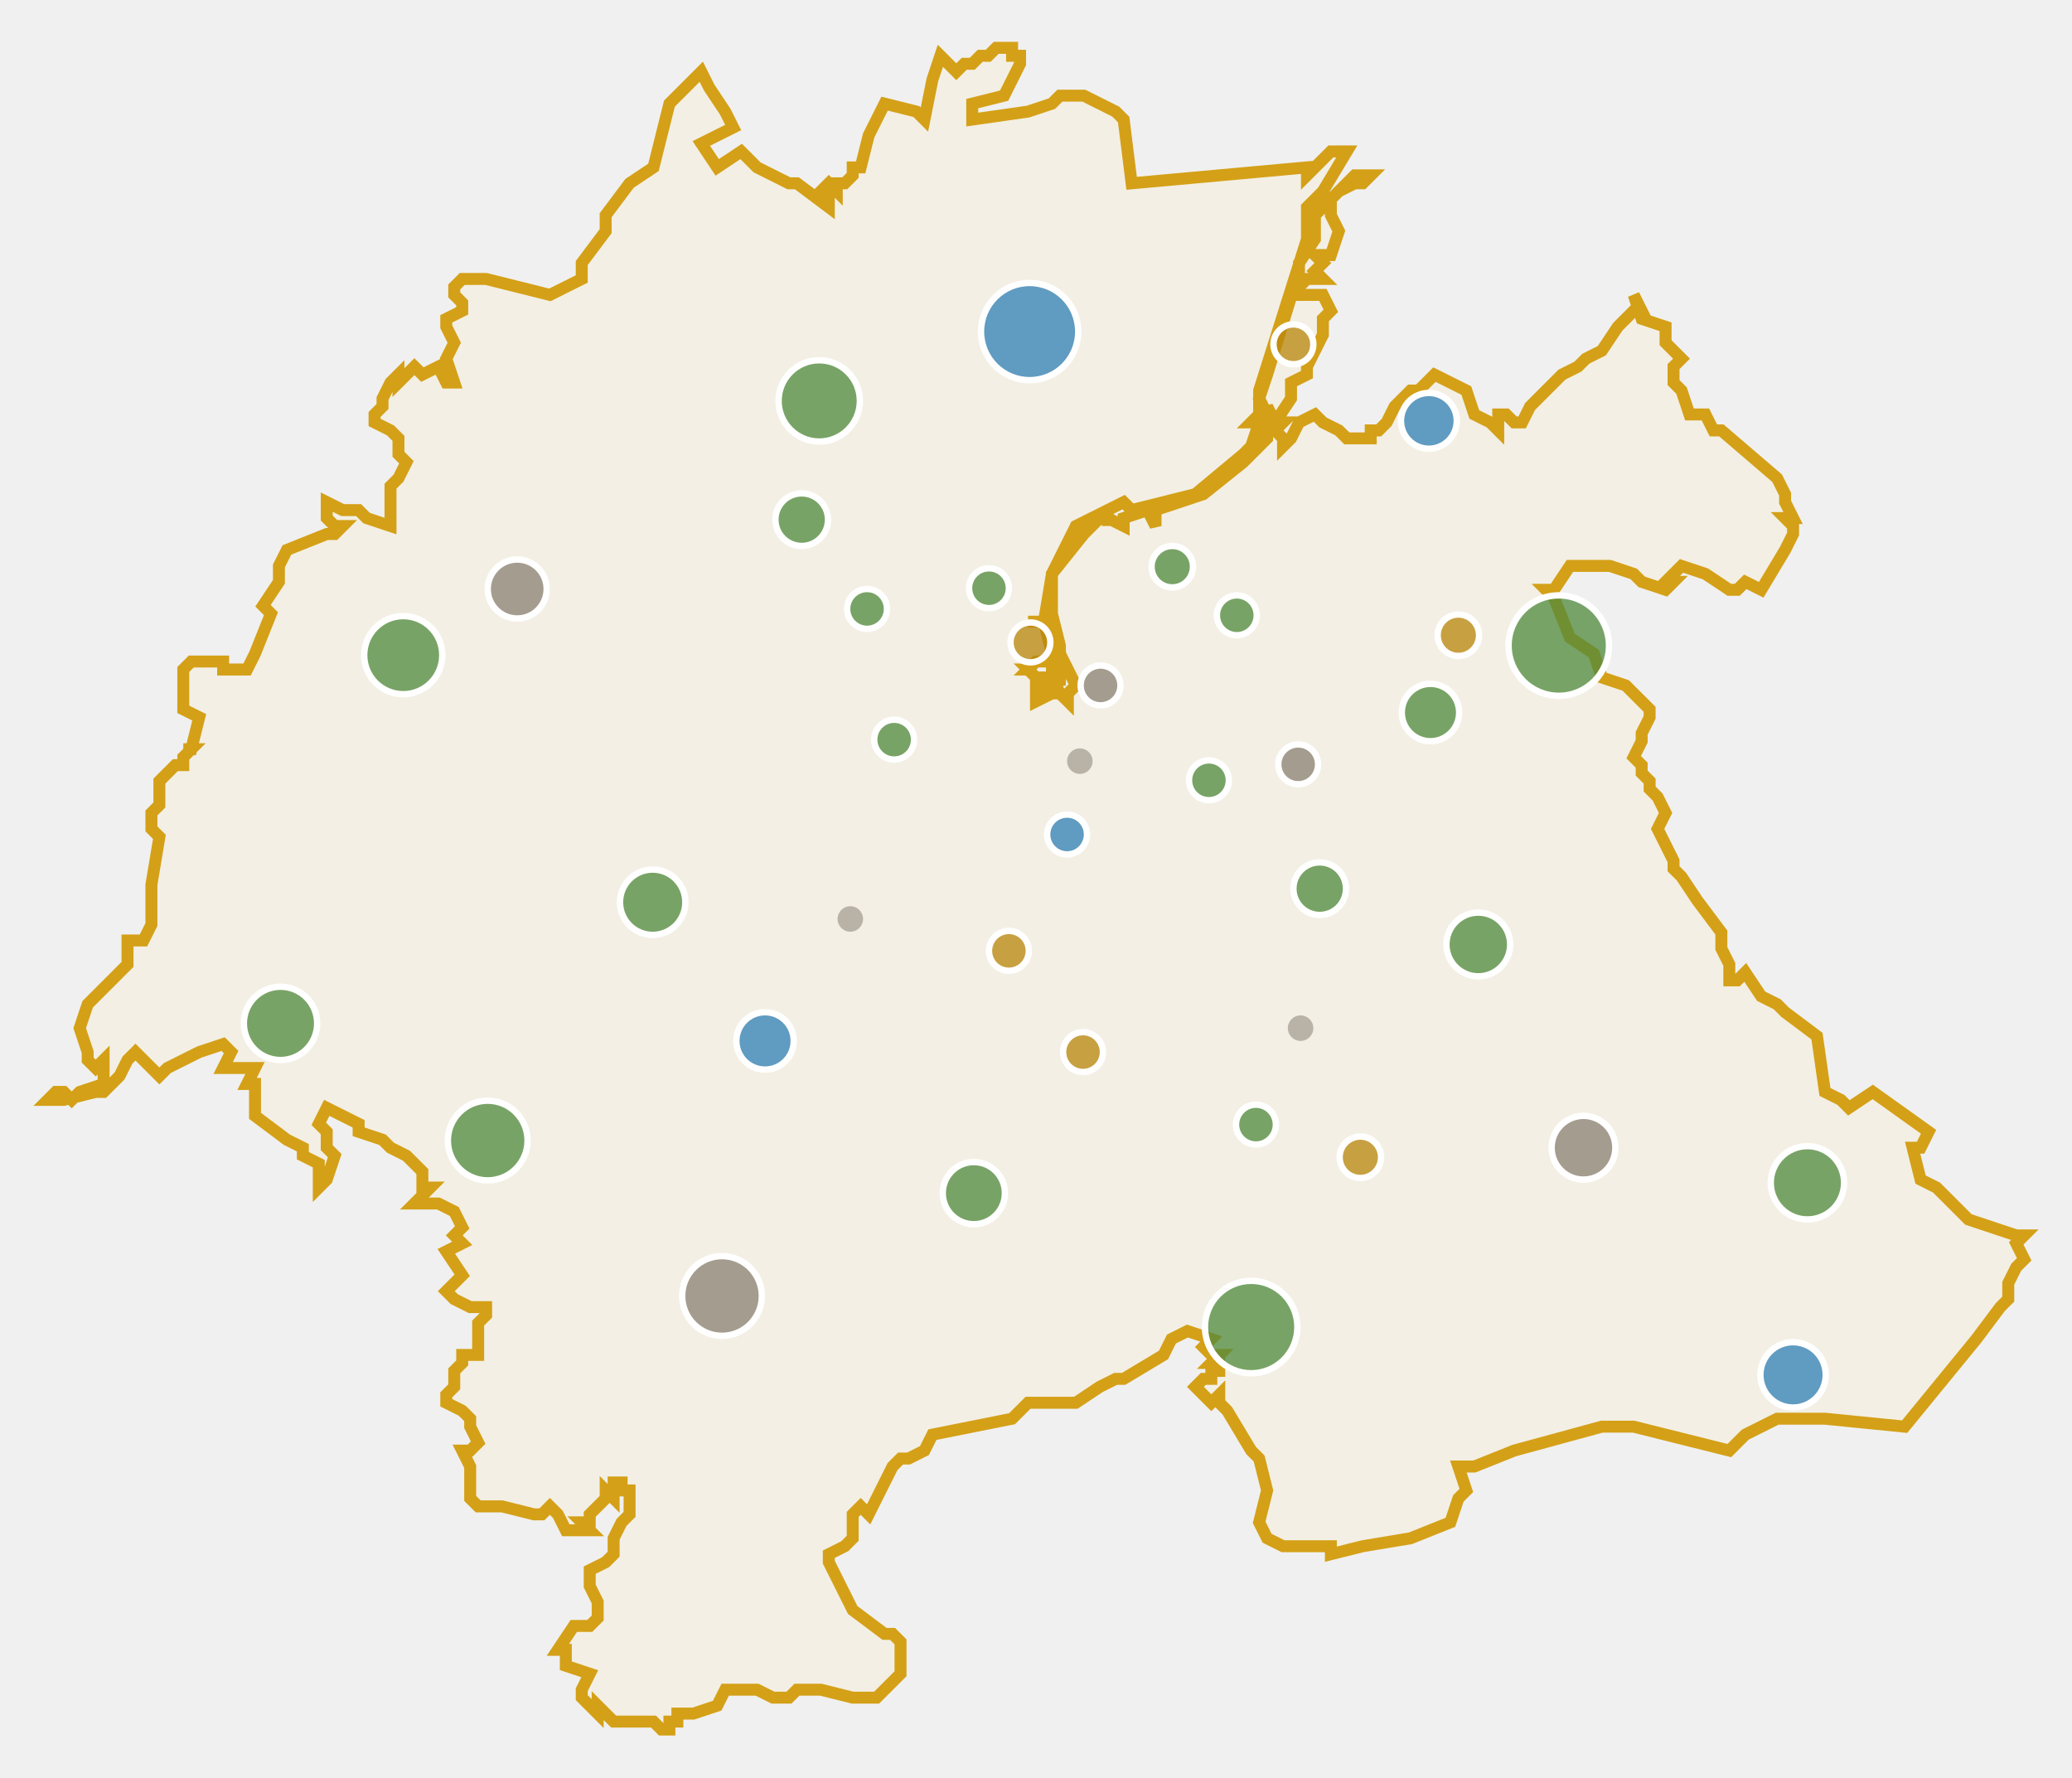
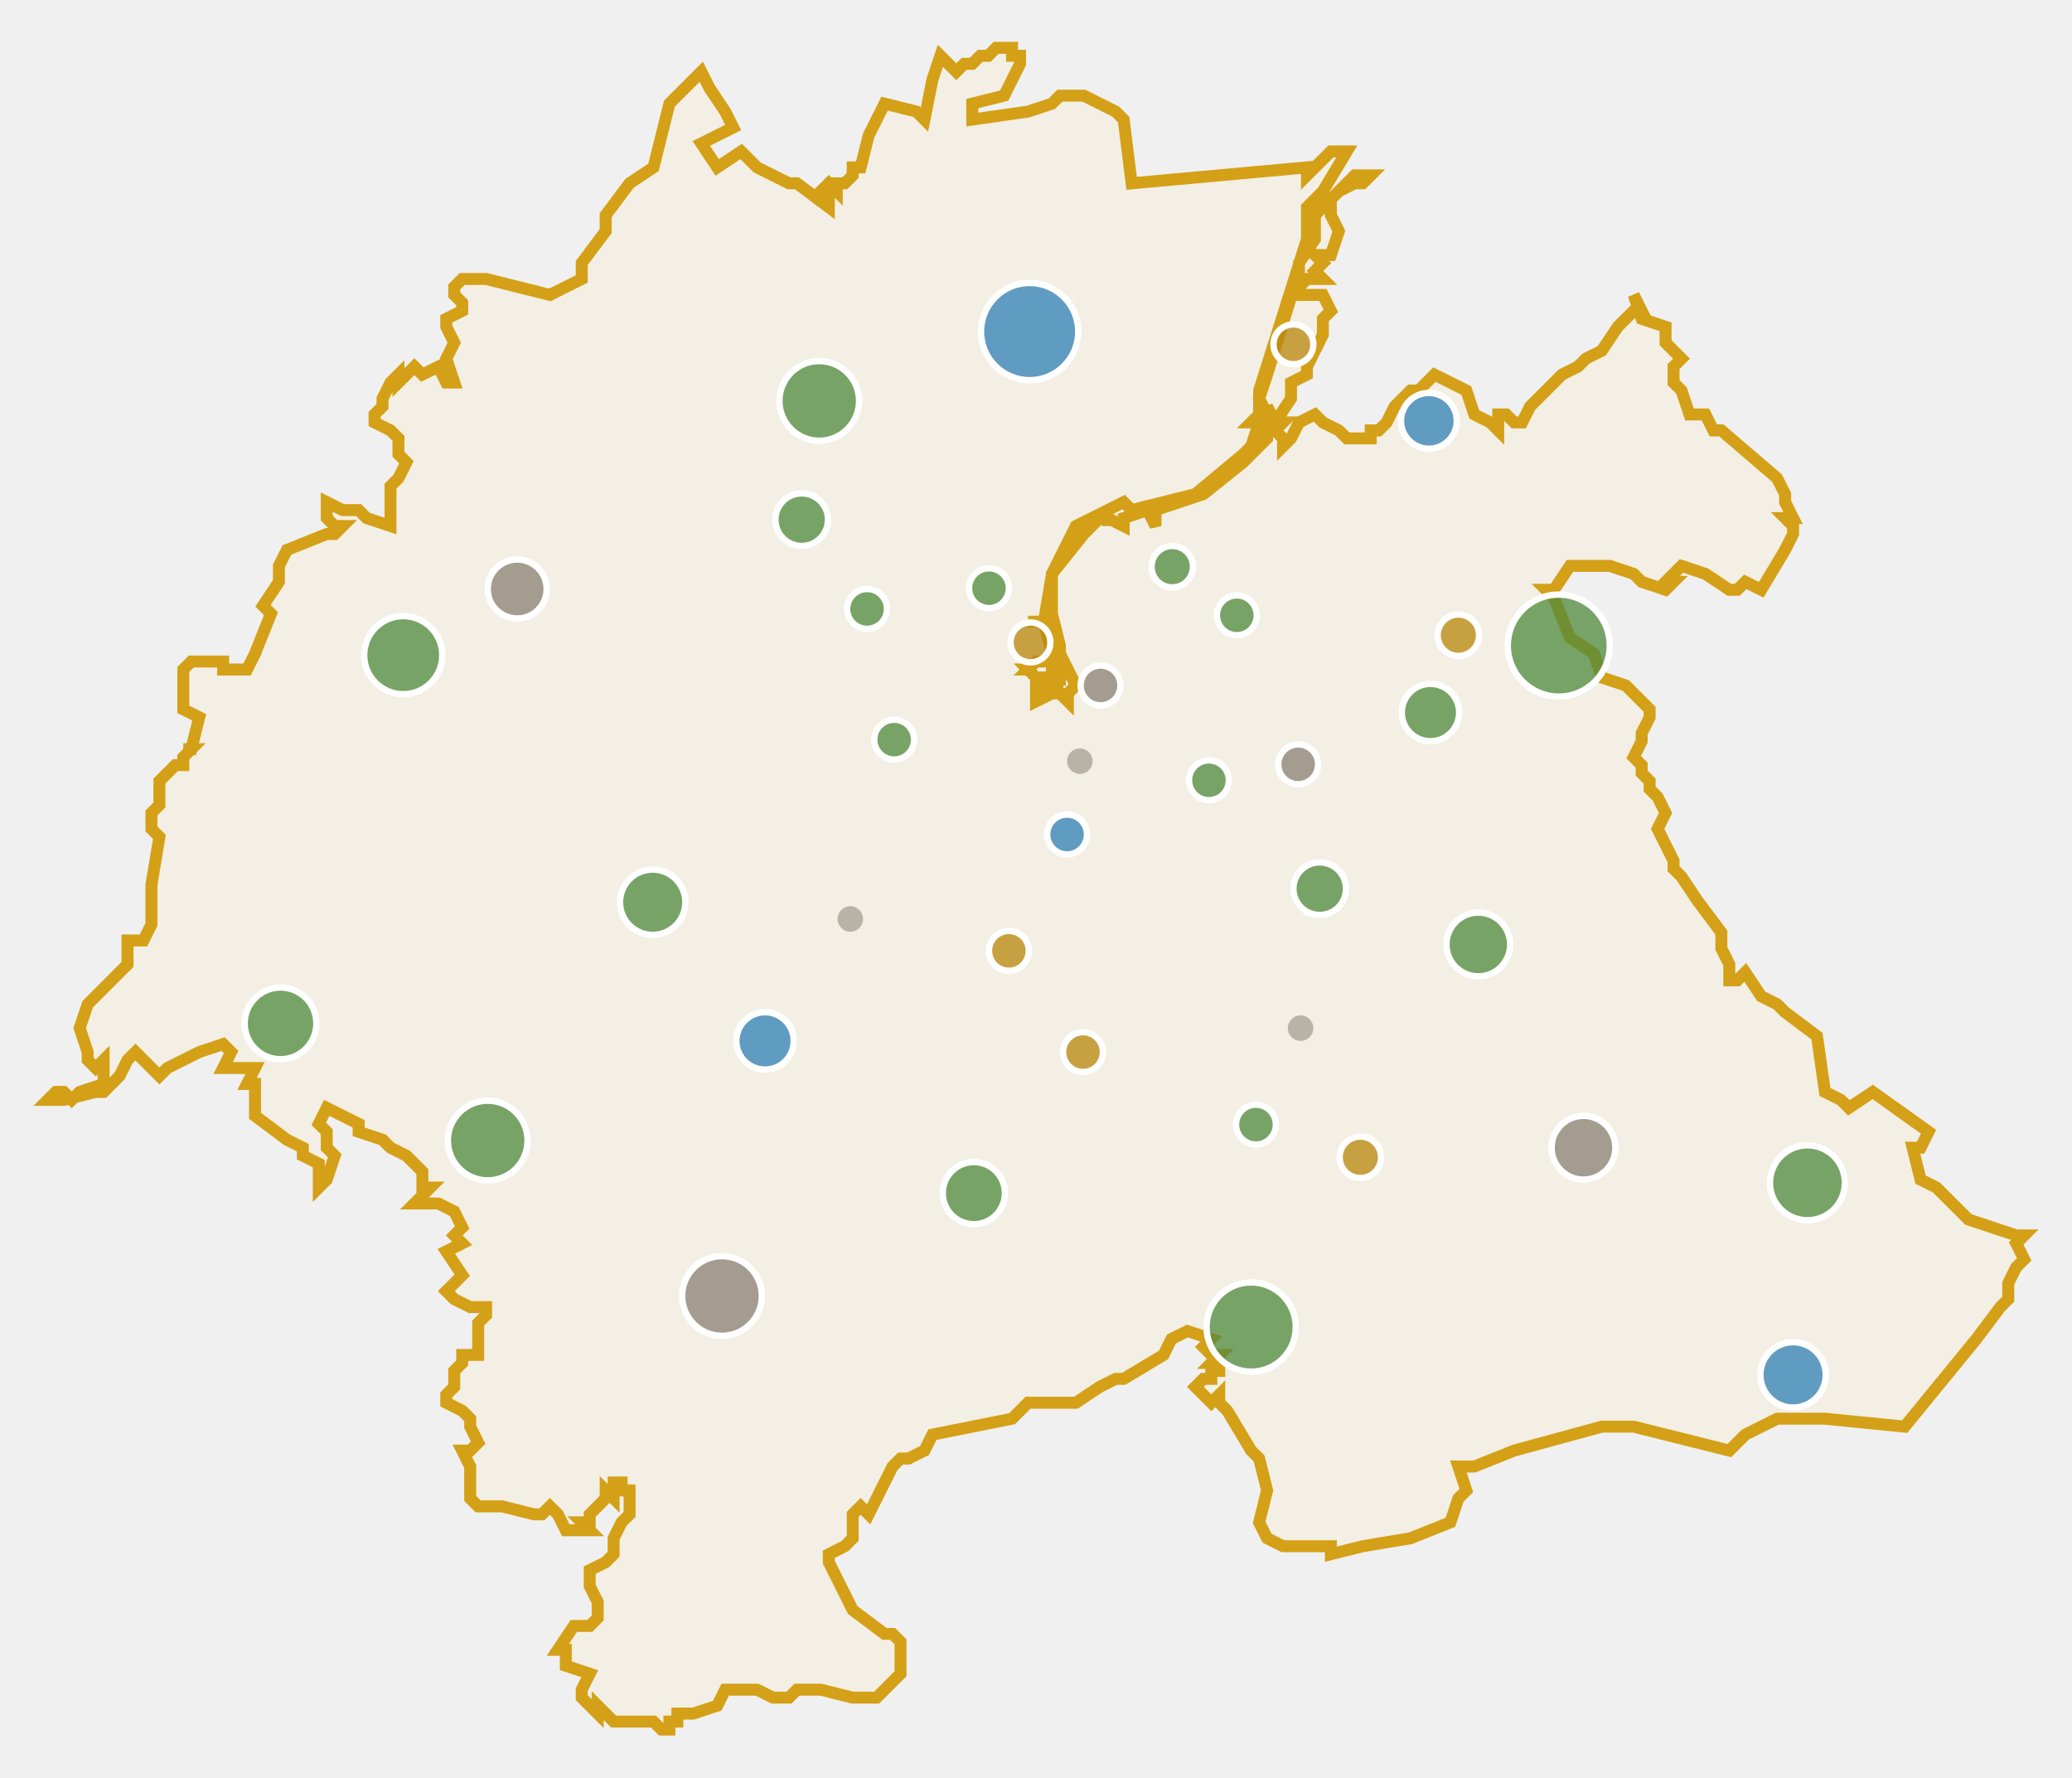
<svg xmlns="http://www.w3.org/2000/svg" viewBox="0 0 260 223" width="260" height="223">
  <path d="M54,149L52,151L55,151L57,152L58,154L57,155L58,156L56,157L58,160L56,162L57,163L59,164L61,164L61,165L60,166L60,170L59,170L58,170L58,171L57,172L57,174L56,175L56,176L58,177L59,178L59,179L60,181L59,182L58,182L59,184L59,188L60,189L61,189L63,189L67,190L68,190L69,189L70,190L71,192L73,192L74,192L73,191L74,191L74,190L75,189L76,188L76,187L77,188L77,187L77,186L78,186L78,187L79,187L79,190L78,191L77,193L77,195L76,196L74,197L74,199L75,201L75,203L74,204L72,204L70,207L71,207L71,209L74,210L73,212L73,213L75,215L75,214L77,216L79,216L82,216L83,217L84,217L84,216L85,216L85,215L86,215L87,215L90,214L91,212L92,212L95,212L97,213L99,213L100,212L103,212L107,213L110,213L112,211L113,210L113,208L113,207L113,206L112,205L111,205L107,202L105,198L104,196L104,195L106,194L107,193L107,192L107,190L108,189L109,190L112,184L113,183L114,183L116,182L117,180L122,179L127,178L129,176L131,176L133,176L135,176L138,174L140,173L141,173L146,170L147,168L149,167L152,168L151,169L152,170L153,170L152,171L153,171L153,172L152,172L152,173L152,172L152,173L151,173L150,174L152,176L153,175L153,176L154,177L157,182L158,183L159,187L158,191L159,193L161,194L164,194L165,194L167,194L167,195L171,194L177,193L182,191L183,188L184,187L183,184L185,184L190,182L201,179L204,179L205,179L209,180L217,182L219,180L223,178L229,178L239,179L248,168L251,164L252,163L252,161L253,159L254,158L253,156L254,155L253,155L247,153L245,151L243,149L241,148L240,144L241,144L242,142L235,137L232,139L231,138L229,137L228,130L224,127L223,126L221,125L219,122L218,123L217,123L217,122L217,121L216,119L216,117L213,113L211,110L210,109L210,108L208,104L209,102L208,100L207,99L207,98L206,97L206,96L205,95L206,93L206,92L207,90L207,89L206,88L205,87L204,86L201,85L200,82L197,80L195,75L194,74L195,74L197,71L202,71L205,72L206,73L209,74L210,73L209,73L211,71L214,72L217,74L218,74L219,73L221,74L224,69L225,67L225,66L224,65L225,65L224,63L224,62L223,60L216,54L215,54L214,52L213,52L212,52L211,49L210,48L210,47L210,46L211,45L210,44L209,43L209,41L206,40L205,37L206,39L205,39L204,40L203,41L201,44L199,45L198,46L196,47L192,51L191,53L190,53L189,52L188,52L188,54L187,53L185,52L184,49L182,48L180,47L179,48L178,49L177,49L176,50L175,51L174,53L173,54L172,54L172,55L170,55L169,55L168,54L166,53L165,52L163,53L162,55L161,56L161,55L160,54L161,53L160,53L162,50L162,48L164,47L164,46L166,42L166,40L167,39L166,37L163,37L163,36L164,35L166,35L165,34L166,33L165,32L166,32L167,32L168,29L167,27L167,25L168,24L170,23L171,23L172,22L171,22L170,22L168,24L165,27L165,30L163,33L163,34L159,47L158,50L159,52L159,51L160,53L159,53L159,54L159,55L156,58L151,62L145,64L145,65L145,66L144,64L141,65L141,66L139,65L139,66L139,65L138,65L136,67L132,72L132,77L133,81L133,82L134,84L135,86L134,87L134,88L134,87L134,88L133,87L132,87L130,88L130,85L129,84L130,84L129,84L130,83L132,83L132,82L131,78L129,78L131,78L132,72L135,66L137,65L139,64L141,63L142,64L150,62L156,57L157,56L158,53L157,53L158,52L158,53L158,49L164,30L164,27L164,26L166,24L169,19L168,19L167,19L164,22L164,21L142,23L141,15L140,14L136,12L133,12L132,13L129,14L122,15L122,13L126,12L128,8L128,7L127,7L127,6L126,6L125,6L124,7L123,7L122,8L121,8L120,9L118,7L117,10L116,15L115,14L111,13L110,15L109,17L108,21L107,21L107,22L106,23L105,23L105,24L104,23L103,24L104,25L104,26L100,23L99,23L95,21L93,19L90,21L88,18L92,16L91,14L89,11L88,9L86,11L84,13L82,21L79,23L76,27L76,29L73,33L73,35L71,36L69,37L65,36L61,35L58,35L57,36L57,37L58,38L58,39L56,40L56,41L57,43L56,45L57,48L56,48L55,46L53,47L52,46L50,48L50,47L49,48L48,50L48,51L47,52L47,53L49,54L50,55L50,57L51,58L50,60L49,61L49,65L49,66L46,65L45,64L43,64L41,63L41,65L42,66L43,66L42,67L41,67L36,69L35,71L35,73L33,76L34,77L32,82L31,84L30,84L29,84L28,84L28,83L27,83L26,83L25,83L24,83L23,84L23,86L23,89L25,90L24,94L23,94L24,94L23,95L23,96L22,96L21,97L20,98L20,101L19,102L19,103L19,104L20,105L19,111L19,113L19,114L19,115L19,116L18,118L16,118L16,121L14,123L13,124L11,126L10,129L11,132L11,133L12,134L13,133L13,134L13,136L10,137L9,138L8,137L7,137L6,138L8,138L12,137L13,137L14,136L15,135L16,133L17,132L19,134L20,135L21,134L23,133L25,132L28,131L29,132L28,134L32,134L31,136L32,136L32,137L32,140L36,143L38,144L38,145L40,146L40,149L41,148L42,145L41,144L41,142L40,141L41,139L45,141L45,142L48,143L49,144L51,145L52,146L53,147L53,149L54,149ZM133,87L132,85L131,85L131,87L133,87ZM133,85L133,83L132,83L132,84L133,86L133,85Z" fill="#f3efe4" stroke="#d4a017" stroke-width="1.5" fill-rule="evenodd" />
  <circle cx="135.5" cy="95.5" r="1.6" fill="#b9b2a6" />
  <circle cx="133.9" cy="104.7" r="2.5" fill="#2f7fb5" fill-opacity="0.75" stroke="#fff" stroke-width="0.8" />
  <circle cx="112.2" cy="92.8" r="2.5" fill="#4f8a3c" fill-opacity="0.75" stroke="#fff" stroke-width="0.8" />
  <circle cx="151.7" cy="97.9" r="2.5" fill="#4f8a3c" fill-opacity="0.75" stroke="#fff" stroke-width="0.8" />
  <circle cx="129.3" cy="80.6" r="2.5" fill="#b8860b" fill-opacity="0.75" stroke="#fff" stroke-width="0.8" />
  <circle cx="138.1" cy="86" r="2.5" fill="#8a8073" fill-opacity="0.75" stroke="#fff" stroke-width="0.8" />
  <circle cx="124.1" cy="73.8" r="2.5" fill="#4f8a3c" fill-opacity="0.75" stroke="#fff" stroke-width="0.8" />
  <circle cx="108.8" cy="76.4" r="2.5" fill="#4f8a3c" fill-opacity="0.75" stroke="#fff" stroke-width="0.8" />
  <circle cx="100.6" cy="65.2" r="3.3" fill="#4f8a3c" fill-opacity="0.75" stroke="#fff" stroke-width="0.8" />
-   <circle cx="102.8" cy="50.3" r="5.1" fill="#4f8a3c" fill-opacity="0.75" stroke="#fff" stroke-width="0.8" />
+   <circle cx="102.8" cy="50.3" r="5.0" fill="#4f8a3c" fill-opacity="0.75" stroke="#fff" stroke-width="0.8" />
  <circle cx="129.2" cy="41.6" r="6.1" fill="#2f7fb5" fill-opacity="0.75" stroke="#fff" stroke-width="0.8" />
  <circle cx="162.3" cy="43.2" r="2.5" fill="#b8860b" fill-opacity="0.75" stroke="#fff" stroke-width="0.8" />
  <circle cx="147.1" cy="71.1" r="2.6" fill="#4f8a3c" fill-opacity="0.75" stroke="#fff" stroke-width="0.8" />
  <circle cx="155.2" cy="77.2" r="2.5" fill="#4f8a3c" fill-opacity="0.75" stroke="#fff" stroke-width="0.8" />
  <circle cx="179.3" cy="52.8" r="3.5" fill="#2f7fb5" fill-opacity="0.75" stroke="#fff" stroke-width="0.8" />
  <circle cx="183" cy="79.7" r="2.6" fill="#b8860b" fill-opacity="0.75" stroke="#fff" stroke-width="0.8" />
  <circle cx="179.5" cy="89.4" r="3.6" fill="#4f8a3c" fill-opacity="0.75" stroke="#fff" stroke-width="0.8" />
-   <circle cx="195.6" cy="81" r="6.3" fill="#4f8a3c" fill-opacity="0.75" stroke="#fff" stroke-width="0.8" />
+   <circle cx="195.6" cy="81" r="6.4" fill="#4f8a3c" fill-opacity="0.75" stroke="#fff" stroke-width="0.8" />
  <circle cx="162.9" cy="95.9" r="2.5" fill="#8a8073" fill-opacity="0.75" stroke="#fff" stroke-width="0.8" />
  <circle cx="165.6" cy="111.5" r="3.3" fill="#4f8a3c" fill-opacity="0.75" stroke="#fff" stroke-width="0.8" />
  <circle cx="170.7" cy="145.2" r="2.6" fill="#b8860b" fill-opacity="0.75" stroke="#fff" stroke-width="0.8" />
  <circle cx="163.2" cy="129" r="1.6" fill="#b9b2a6" />
  <circle cx="185.5" cy="118.5" r="4.0" fill="#4f8a3c" fill-opacity="0.75" stroke="#fff" stroke-width="0.8" />
  <circle cx="198.7" cy="144" r="4.0" fill="#8a8073" fill-opacity="0.75" stroke="#fff" stroke-width="0.8" />
-   <circle cx="226.8" cy="148.4" r="4.6" fill="#4f8a3c" fill-opacity="0.75" stroke="#fff" stroke-width="0.8" />
+   <circle cx="226.8" cy="148.4" r="4.7" fill="#4f8a3c" fill-opacity="0.75" stroke="#fff" stroke-width="0.8" />
  <circle cx="225" cy="172.5" r="4.1" fill="#2f7fb5" fill-opacity="0.75" stroke="#fff" stroke-width="0.8" />
-   <circle cx="157" cy="166.5" r="5.8" fill="#4f8a3c" fill-opacity="0.75" stroke="#fff" stroke-width="0.8" />
+   <circle cx="157" cy="166.5" r="5.6" fill="#4f8a3c" fill-opacity="0.75" stroke="#fff" stroke-width="0.8" />
  <circle cx="135.9" cy="132" r="2.5" fill="#b8860b" fill-opacity="0.75" stroke="#fff" stroke-width="0.8" />
  <circle cx="157.6" cy="141.1" r="2.5" fill="#4f8a3c" fill-opacity="0.75" stroke="#fff" stroke-width="0.8" />
  <circle cx="122.2" cy="149.7" r="3.9" fill="#4f8a3c" fill-opacity="0.75" stroke="#fff" stroke-width="0.8" />
  <circle cx="90.6" cy="162.6" r="5.0" fill="#8a8073" fill-opacity="0.75" stroke="#fff" stroke-width="0.8" />
  <circle cx="126.6" cy="119.3" r="2.5" fill="#b8860b" fill-opacity="0.75" stroke="#fff" stroke-width="0.8" />
  <circle cx="96" cy="130.6" r="3.6" fill="#2f7fb5" fill-opacity="0.75" stroke="#fff" stroke-width="0.8" />
  <circle cx="106.7" cy="115.3" r="1.6" fill="#b9b2a6" />
  <circle cx="81.9" cy="113.2" r="4.1" fill="#4f8a3c" fill-opacity="0.75" stroke="#fff" stroke-width="0.8" />
-   <circle cx="35.2" cy="128.4" r="4.6" fill="#4f8a3c" fill-opacity="0.75" stroke="#fff" stroke-width="0.8" />
+   <circle cx="35.2" cy="128.4" r="4.5" fill="#4f8a3c" fill-opacity="0.75" stroke="#fff" stroke-width="0.8" />
  <circle cx="61.2" cy="143.1" r="5.0" fill="#4f8a3c" fill-opacity="0.75" stroke="#fff" stroke-width="0.8" />
  <circle cx="50.6" cy="82.2" r="4.9" fill="#4f8a3c" fill-opacity="0.75" stroke="#fff" stroke-width="0.8" />
  <circle cx="64.9" cy="73.9" r="3.7" fill="#8a8073" fill-opacity="0.75" stroke="#fff" stroke-width="0.8" />
</svg>
